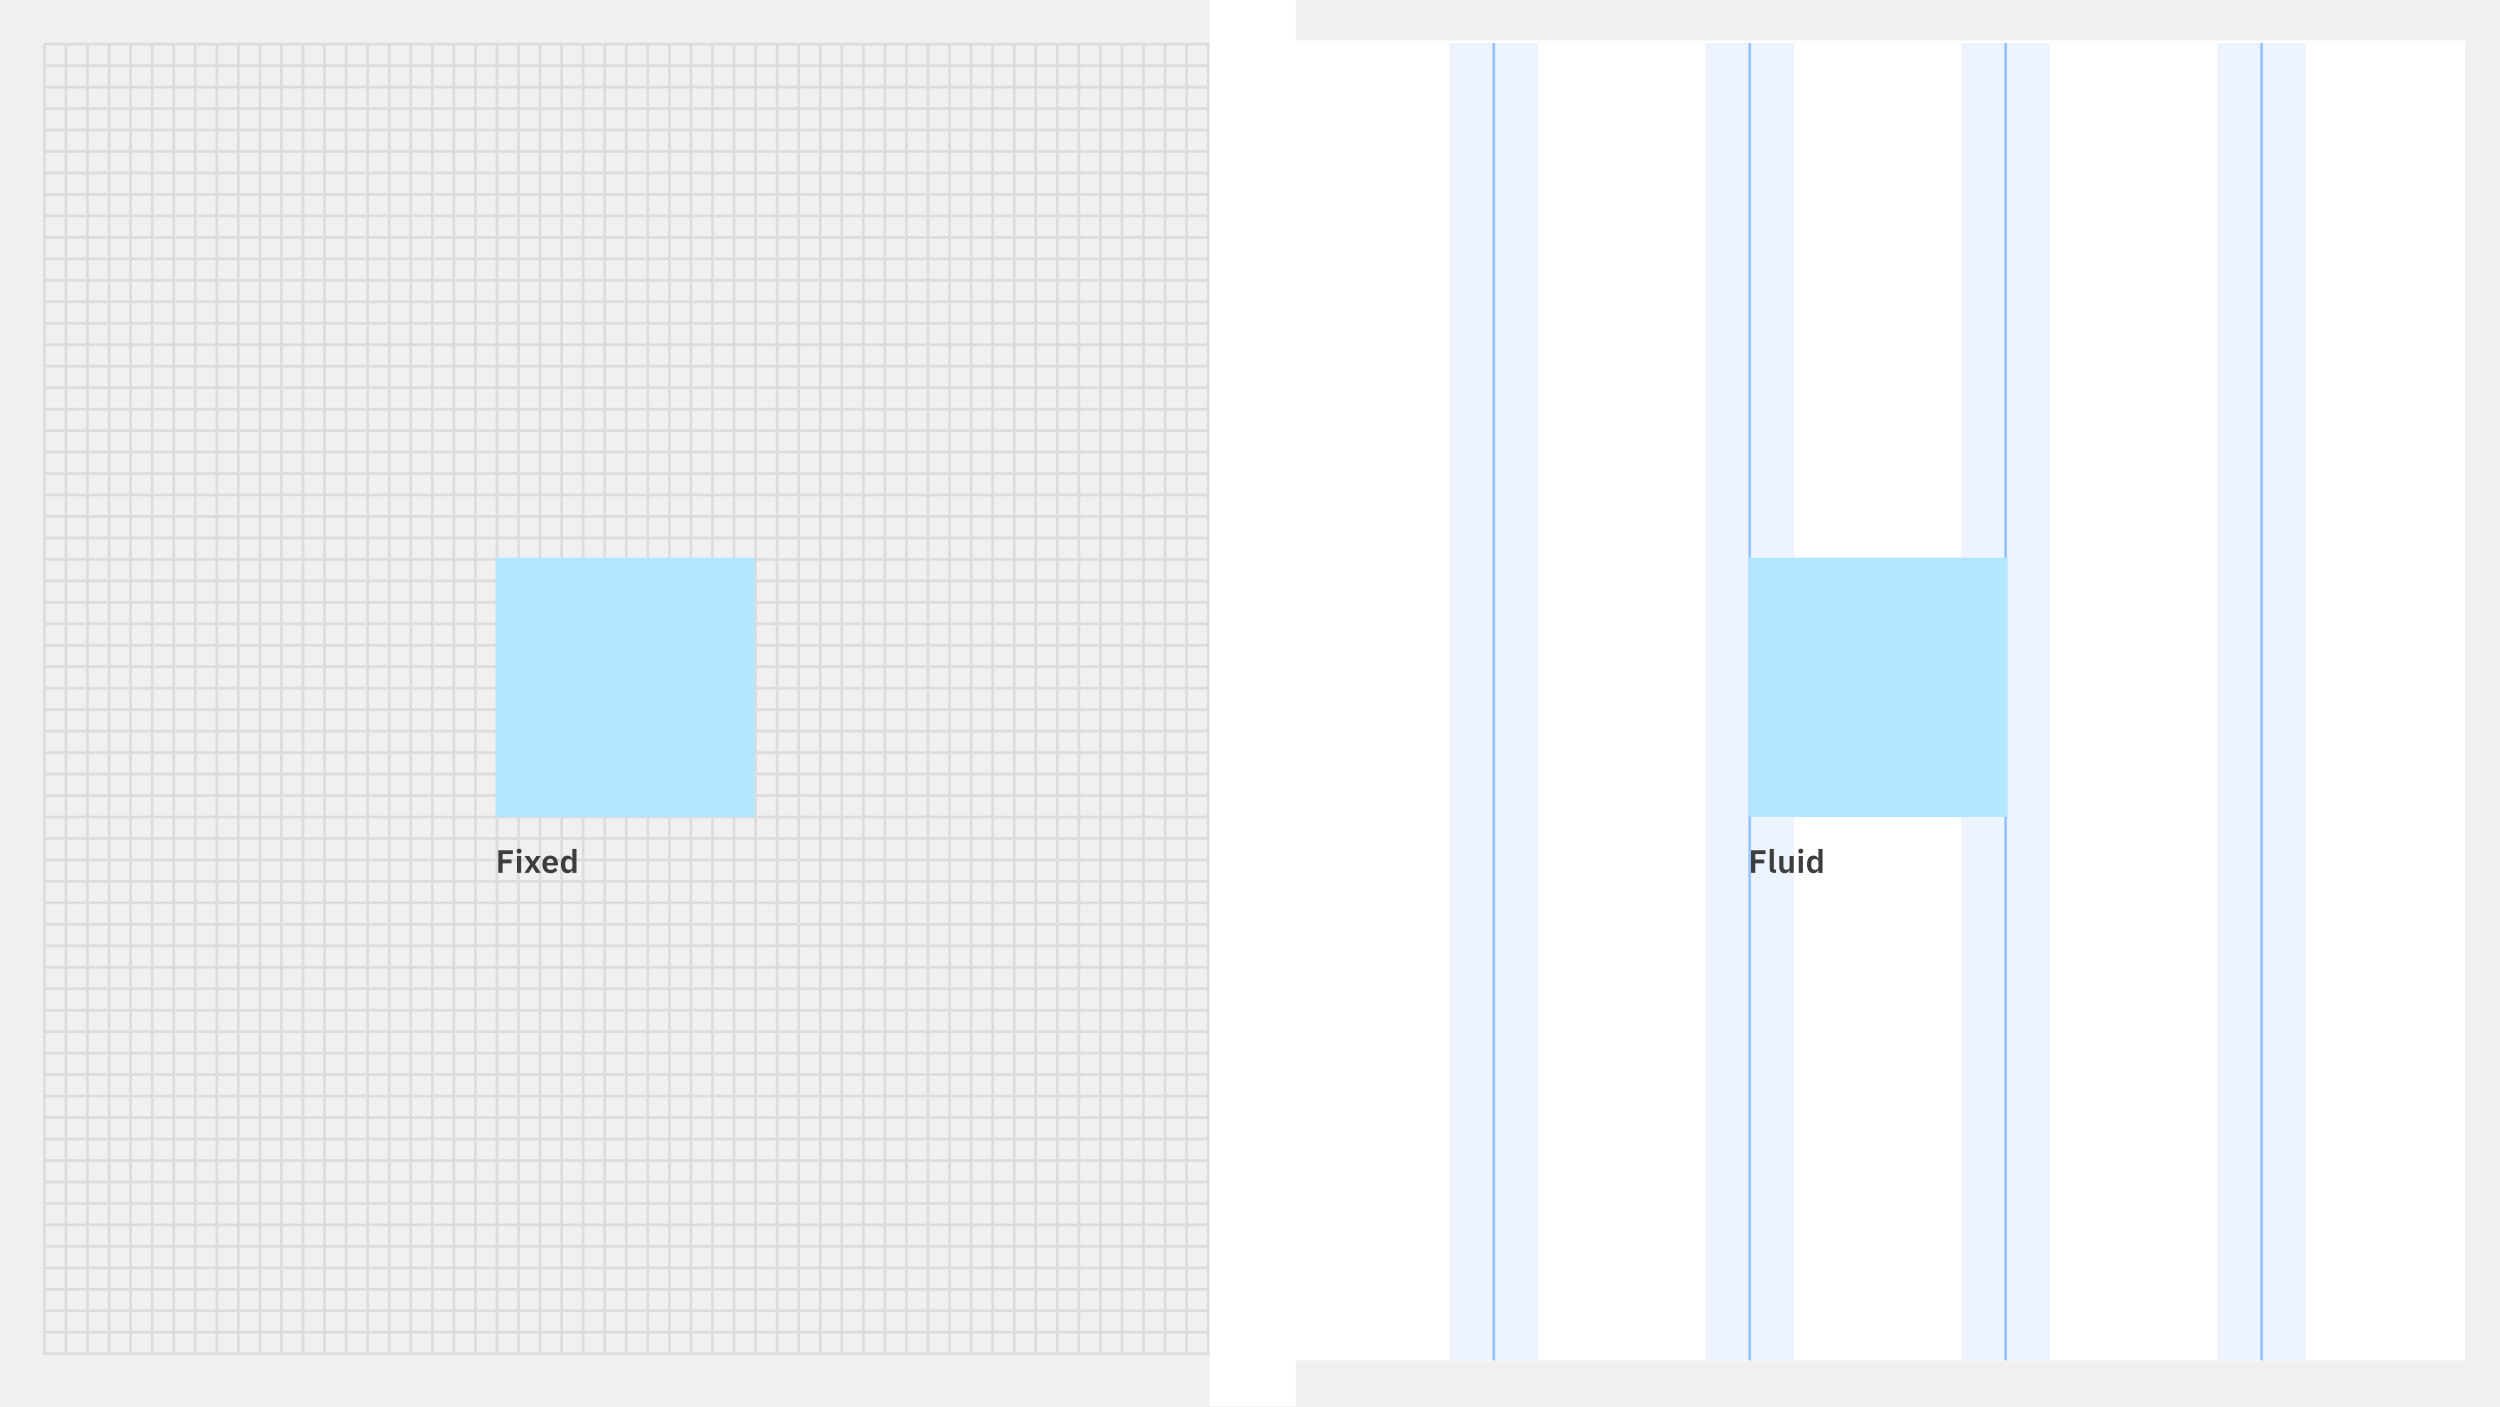
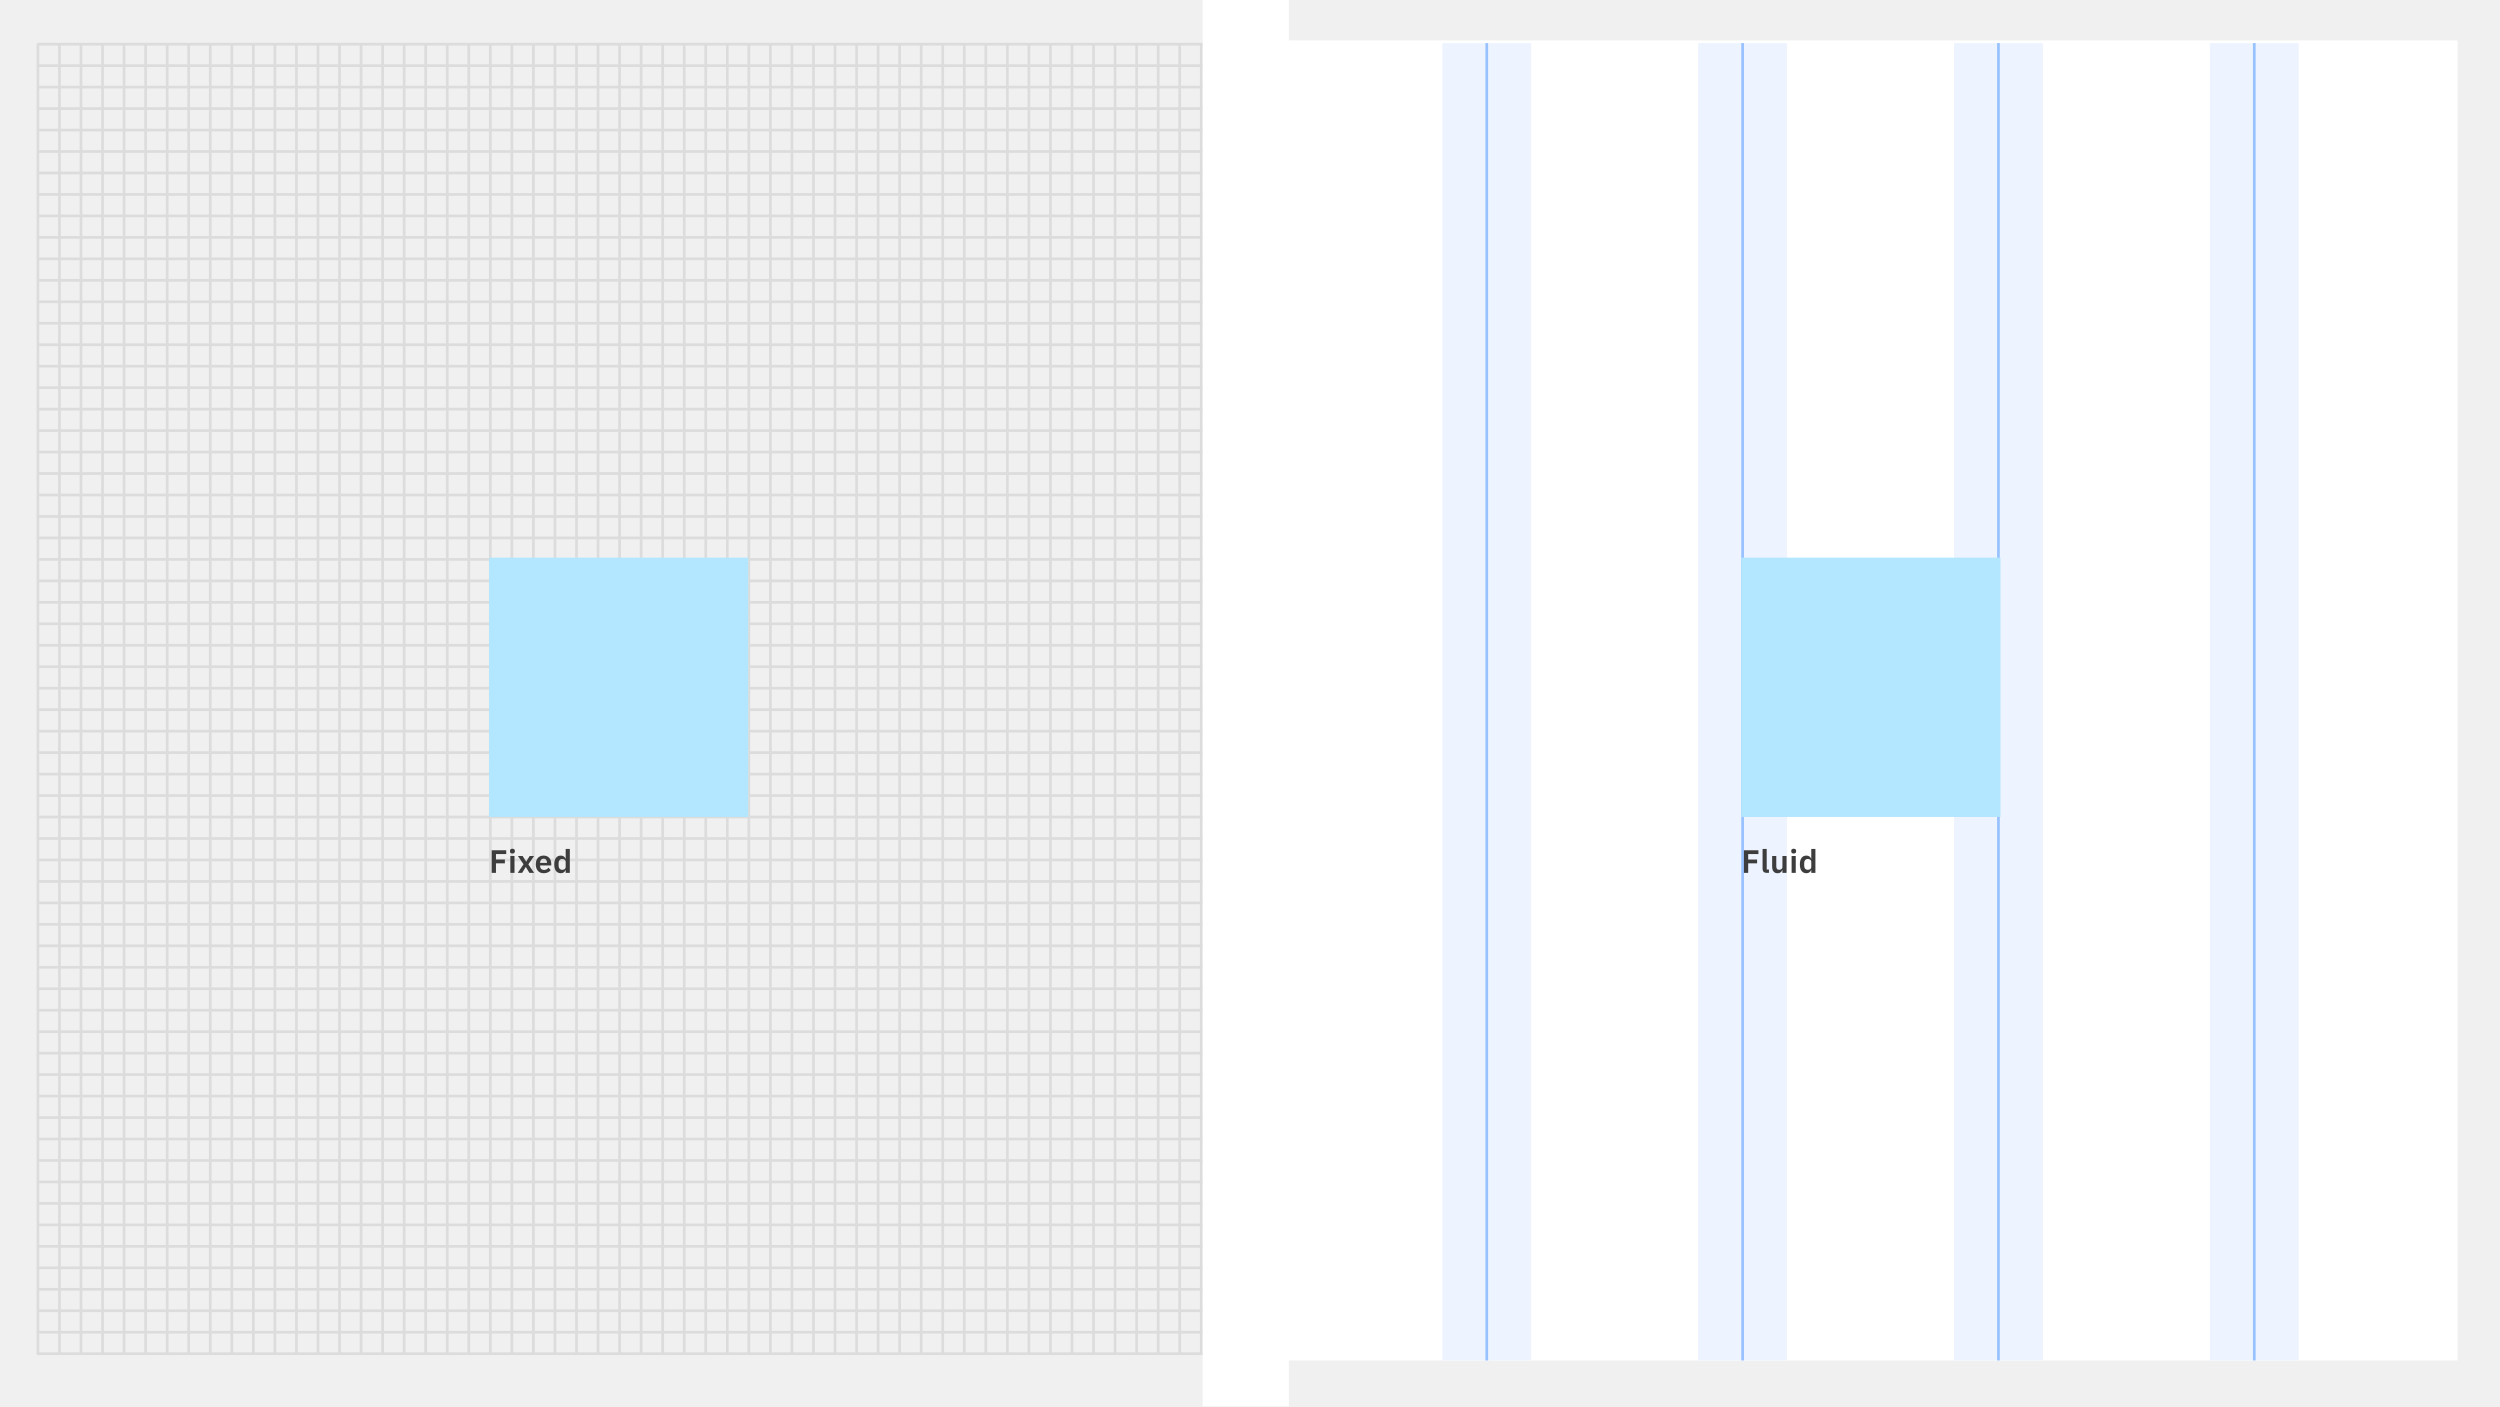
- <svg xmlns="http://www.w3.org/2000/svg" width="928px" height="522px" viewBox="0 0 928 522" version="1.1">
+ <svg xmlns="http://www.w3.org/2000/svg" width="1120px" height="630px" viewBox="0 0 1120 630" version="1.1">
  <g id="Fluid-base-unit" stroke="none" stroke-width="1" fill="none" fill-rule="evenodd">
-     <g id="Group-3" transform="translate(14, 15)" stroke="#DCDCDC" stroke-linecap="square">
-       <g id="Group-6">
-         <g id="Group-16" transform="translate(0, 1)">
-           <path d="M58.475,0.621 L58.475,486.404" id="Line-7" />
-           <path d="M50.475,0.621 L50.475,486.404" id="Line-7" />
-           <path d="M42.475,0.621 L42.475,486.404" id="Line-7" />
-           <path d="M570.475,0.621 L570.475,486.404" id="Line-7" />
-           <path d="M562.475,0.621 L562.475,486.404" id="Line-7" />
-           <path d="M554.475,0.621 L554.475,486.404" id="Line-7" />
-           <path d="M546.475,0.621 L546.475,486.404" id="Line-7" />
-           <path d="M538.475,0.621 L538.475,486.404" id="Line-7" />
-           <path d="M530.475,0.621 L530.475,486.404" id="Line-7" />
-           <path d="M634.475,0.621 L634.475,486.404" id="Line-7" />
-           <path d="M626.475,0.621 L626.475,486.404" id="Line-7" />
-           <path d="M618.475,0.621 L618.475,486.404" id="Line-7" />
-           <path d="M610.475,0.621 L610.475,486.404" id="Line-7" />
-           <path d="M602.475,0.621 L602.475,486.404" id="Line-7" />
-           <path d="M594.475,0.621 L594.475,486.404" id="Line-7" />
-           <path d="M586.475,0.621 L586.475,486.404" id="Line-7" />
-           <path d="M578.475,0.621 L578.475,486.404" id="Line-7" />
-           <path d="M698.475,0.621 L698.475,486.404" id="Line-7" />
-           <path d="M690.475,0.621 L690.475,486.404" id="Line-7" />
-           <path d="M682.475,0.621 L682.475,486.404" id="Line-7" />
-           <path d="M674.475,0.621 L674.475,486.404" id="Line-7" />
-           <path d="M666.475,0.621 L666.475,486.404" id="Line-7" />
-           <path d="M658.475,0.621 L658.475,486.404" id="Line-7" />
-           <path d="M762.475,0.621 L762.475,486.404" id="Line-7" />
-           <path d="M754.475,0.621 L754.475,486.404" id="Line-7" />
-           <path d="M746.475,0.621 L746.475,486.404" id="Line-7" />
-           <path d="M738.475,0.621 L738.475,486.404" id="Line-7" />
-           <path d="M730.475,0.621 L730.475,486.404" id="Line-7" />
-           <path d="M722.475,0.621 L722.475,486.404" id="Line-7" />
-           <path d="M714.475,0.621 L714.475,486.404" id="Line-7" />
-           <path d="M706.475,0.621 L706.475,486.404" id="Line-7" />
-           <path d="M650.475,0.621 L650.475,486.404" id="Line-7" />
-           <path d="M642.475,0.621 L642.475,486.404" id="Line-7" />
-           <path d="M826.475,0.621 L826.475,486.404" id="Line-7" />
-           <path d="M818.475,0.621 L818.475,486.404" id="Line-7" />
-           <path d="M810.475,0.621 L810.475,486.404" id="Line-7" />
-           <path d="M802.475,0.621 L802.475,486.404" id="Line-7" />
-           <path d="M794.475,0.621 L794.475,486.404" id="Line-7" />
-           <path d="M786.475,0.621 L786.475,486.404" id="Line-7" />
-           <path d="M890.475,0.621 L890.475,486.404" id="Line-7" />
-           <path d="M882.475,0.621 L882.475,486.404" id="Line-7" />
-           <path d="M874.475,0.621 L874.475,486.404" id="Line-7" />
-           <path d="M866.475,0.621 L866.475,486.404" id="Line-7" />
-           <path d="M858.475,0.621 L858.475,486.404" id="Line-7" />
-           <path d="M850.475,0.621 L850.475,486.404" id="Line-7" />
-           <path d="M842.475,0.621 L842.475,486.404" id="Line-7" />
-           <path d="M834.475,0.621 L834.475,486.404" id="Line-7" />
-           <path d="M898.475,0.621 L898.475,486.404" id="Line-7" />
-           <path d="M778.475,0.621 L778.475,486.404" id="Line-7" />
-           <path d="M770.475,0.621 L770.475,486.404" id="Line-7" />
-           <path d="M522.475,0.621 L522.475,486.404" id="Line-7" />
-           <path d="M514.475,0.621 L514.475,486.404" id="Line-7" />
-           <path d="M34.475,0.621 L34.475,486.404" id="Line-7" />
-           <path d="M26.475,0.621 L26.475,486.404" id="Line-7" />
-           <path d="M18.475,0.621 L18.475,486.404" id="Line-7" />
-           <path d="M122.475,0.621 L122.475,486.404" id="Line-7" />
-           <path d="M114.475,0.621 L114.475,486.404" id="Line-7" />
-           <path d="M106.475,0.621 L106.475,486.404" id="Line-7" />
-           <path d="M98.475,0.621 L98.475,486.404" id="Line-7" />
-           <path d="M90.475,0.621 L90.475,486.404" id="Line-7" />
-           <path d="M82.475,0.621 L82.475,486.404" id="Line-7" />
-           <path d="M74.475,0.621 L74.475,486.404" id="Line-7" />
-           <path d="M66.475,0.621 L66.475,486.404" id="Line-7" />
-           <path d="M186.475,0.621 L186.475,486.404" id="Line-7" />
-           <path d="M178.475,0.621 L178.475,486.404" id="Line-7" />
-           <path d="M170.475,0.621 L170.475,486.404" id="Line-7" />
-           <path d="M162.475,0.621 L162.475,486.404" id="Line-7" />
-           <path d="M154.475,0.621 L154.475,486.404" id="Line-7" />
-           <path d="M146.475,0.621 L146.475,486.404" id="Line-7" />
-           <path d="M250.475,0.621 L250.475,486.404" id="Line-7" />
-           <path d="M242.475,0.621 L242.475,486.404" id="Line-7" />
-           <path d="M234.475,0.621 L234.475,486.404" id="Line-7" />
-           <path d="M226.475,0.621 L226.475,486.404" id="Line-7" />
-           <path d="M218.475,0.621 L218.475,486.404" id="Line-7" />
-           <path d="M210.475,0.621 L210.475,486.404" id="Line-7" />
-           <path d="M202.475,0.621 L202.475,486.404" id="Line-7" />
-           <path d="M194.475,0.621 L194.475,486.404" id="Line-7" />
-           <path d="M138.475,0.621 L138.475,486.404" id="Line-7" />
-           <path d="M130.475,0.621 L130.475,486.404" id="Line-7" />
-           <path d="M314.475,0.621 L314.475,486.404" id="Line-7" />
-           <path d="M306.475,0.621 L306.475,486.404" id="Line-7" />
-           <path d="M298.475,0.621 L298.475,486.404" id="Line-7" />
-           <path d="M290.475,0.621 L290.475,486.404" id="Line-7" />
-           <path d="M282.475,0.621 L282.475,486.404" id="Line-7" />
-           <path d="M274.475,0.621 L274.475,486.404" id="Line-7" />
-           <path d="M378.475,0.621 L378.475,486.404" id="Line-7" />
-           <path d="M370.475,0.621 L370.475,486.404" id="Line-7" />
-           <path d="M362.475,0.621 L362.475,486.404" id="Line-7" />
-           <path d="M354.475,0.621 L354.475,486.404" id="Line-7" />
-           <path d="M346.475,0.621 L346.475,486.404" id="Line-7" />
-           <path d="M338.475,0.621 L338.475,486.404" id="Line-7" />
-           <path d="M330.475,0.621 L330.475,486.404" id="Line-7" />
-           <path d="M322.475,0.621 L322.475,486.404" id="Line-7" />
-           <path d="M442.475,0.621 L442.475,486.404" id="Line-7" />
-           <path d="M434.475,0.621 L434.475,486.404" id="Line-7" />
-           <path d="M426.475,0.621 L426.475,486.404" id="Line-7" />
-           <path d="M418.475,0.621 L418.475,486.404" id="Line-7" />
-           <path d="M410.475,0.621 L410.475,486.404" id="Line-7" />
-           <path d="M402.475,0.621 L402.475,486.404" id="Line-7" />
-           <path d="M506.475,0.621 L506.475,486.404" id="Line-7" />
-           <path d="M498.475,0.621 L498.475,486.404" id="Line-7" />
-           <path d="M490.475,0.621 L490.475,486.404" id="Line-7" />
-           <path d="M482.475,0.621 L482.475,486.404" id="Line-7" />
-           <path d="M474.475,0.621 L474.475,486.404" id="Line-7" />
-           <path d="M466.475,0.621 L466.475,486.404" id="Line-7" />
-           <path d="M458.475,0.621 L458.475,486.404" id="Line-7" />
-           <path d="M450.475,0.621 L450.475,486.404" id="Line-7" />
-           <path d="M394.475,0.621 L394.475,486.404" id="Line-7" />
-           <path d="M386.475,0.621 L386.475,486.404" id="Line-7" />
-           <path d="M266.475,0.621 L266.475,486.404" id="Line-7" />
-           <path d="M258.475,0.621 L258.475,486.404" id="Line-7" />
-           <path d="M10.475,0.621 L10.475,486.404" id="Line-7" />
-           <path d="M2.475,0.621 L2.475,486.404" id="Line-7" />
-         </g>
-         <g id="Group-17" transform="translate(2, 0)">
-           <path d="M0.908,120.931 L895.911,120.931" id="Line-8" />
-           <path d="M0.908,128.9 L895.911,128.9" id="Line-8-Copy" />
-           <path d="M0.908,136.869 L895.911,136.869" id="Line-8-Copy-2" />
-           <path d="M0.908,144.838 L895.911,144.838" id="Line-8-Copy-3" />
-           <path d="M0.908,152.806 L895.911,152.806" id="Line-8-Copy-4" />
-           <path d="M0.908,160.775 L895.911,160.775" id="Line-8-Copy-5" />
-           <path d="M0.908,168.744 L895.911,168.744" id="Line-8-Copy-6" />
-           <path d="M0.908,176.712 L895.911,176.712" id="Line-8-Copy-7" />
-           <path d="M0.908,184.681 L895.911,184.681" id="Line-8-Copy-8" />
-           <path d="M0.908,192.65 L895.911,192.65" id="Line-8-Copy-9" />
-           <path d="M0.908,200.619 L895.911,200.619" id="Line-8-Copy-10" />
-           <path d="M0.908,208.587 L895.911,208.587" id="Line-8-Copy-11" />
-           <path d="M0.908,216.556 L895.911,216.556" id="Line-8-Copy-12" />
-           <path d="M0.908,224.525 L895.911,224.525" id="Line-8-Copy-13" />
-           <path d="M0.908,232.493 L895.911,232.493" id="Line-8-Copy-14" />
-           <path d="M0.908,240.462 L895.911,240.462" id="Line-8-Copy-15" />
-           <path d="M0.908,248.431 L895.911,248.431" id="Line-8-Copy-16" />
-           <path d="M0.908,256.4 L895.911,256.4" id="Line-8-Copy-17" />
-           <path d="M0.908,264.368 L895.911,264.368" id="Line-8-Copy-18" />
-           <path d="M0.908,272.337 L895.911,272.337" id="Line-8-Copy-19" />
-           <path d="M0.908,280.306 L895.911,280.306" id="Line-8-Copy-20" />
-           <path d="M0.908,288.274 L895.911,288.274" id="Line-8-Copy-21" />
-           <path d="M0.908,296.243 L895.911,296.243" id="Line-8-Copy-22" />
-           <path d="M0.908,1.401 L895.911,1.401" id="Line-8-Copy-7" />
-           <path d="M0.908,9.369 L895.911,9.369" id="Line-8-Copy-8" />
-           <path d="M0.908,17.338 L895.911,17.338" id="Line-8-Copy-9" />
-           <path d="M0.908,25.307 L895.911,25.307" id="Line-8-Copy-10" />
-           <path d="M0.908,33.276 L895.911,33.276" id="Line-8-Copy-11" />
-           <path d="M0.908,41.244 L895.911,41.244" id="Line-8-Copy-12" />
-           <path d="M0.908,49.213 L895.911,49.213" id="Line-8-Copy-13" />
-           <path d="M0.908,57.182 L895.911,57.182" id="Line-8-Copy-14" />
-           <path d="M0.908,65.15 L895.911,65.15" id="Line-8-Copy-15" />
-           <path d="M0.908,73.119 L895.911,73.119" id="Line-8-Copy-16" />
-           <path d="M0.908,81.088 L895.911,81.088" id="Line-8-Copy-17" />
-           <path d="M0.908,89.057 L895.911,89.057" id="Line-8-Copy-18" />
-           <path d="M0.908,97.025 L895.911,97.025" id="Line-8-Copy-19" />
-           <path d="M0.908,104.994 L895.911,104.994" id="Line-8-Copy-20" />
-           <path d="M0.908,112.963 L895.911,112.963" id="Line-8-Copy-21" />
-           <path d="M0.908,304.212 L895.911,304.212" id="Line-8-Copy-23" />
-           <path d="M0.908,312.181 L895.911,312.181" id="Line-8-Copy-24" />
-           <path d="M0.908,320.149 L895.911,320.149" id="Line-8-Copy-25" />
-           <path d="M0.908,328.118 L895.911,328.118" id="Line-8-Copy-26" />
-           <path d="M0.908,336.087 L895.911,336.087" id="Line-8-Copy-27" />
-           <path d="M0.908,344.055 L895.911,344.055" id="Line-8-Copy-28" />
-           <path d="M0.908,352.024 L895.911,352.024" id="Line-8-Copy-29" />
-           <path d="M0.908,359.993 L895.911,359.993" id="Line-8-Copy-30" />
-           <path d="M0.908,367.962 L895.911,367.962" id="Line-8-Copy-31" />
-           <path d="M0.908,375.93 L895.911,375.93" id="Line-8-Copy-32" />
-           <path d="M0.908,383.899 L895.911,383.899" id="Line-8-Copy-33" />
-           <path d="M0.908,391.868 L895.911,391.868" id="Line-8-Copy-34" />
-           <path d="M0.908,399.836 L895.911,399.836" id="Line-8-Copy-35" />
-           <path d="M0.908,407.805 L895.911,407.805" id="Line-8-Copy-36" />
-           <path d="M0.908,415.774 L895.911,415.774" id="Line-8-Copy-37" />
-           <path d="M0.908,423.743 L895.911,423.743" id="Line-8-Copy-38" />
-           <path d="M0.908,431.711 L895.911,431.711" id="Line-8-Copy-39" />
-           <path d="M0.908,439.68 L895.911,439.68" id="Line-8-Copy-40" />
-           <path d="M0.908,447.649 L895.911,447.649" id="Line-8-Copy-41" />
-           <path d="M0.908,455.617 L895.911,455.617" id="Line-8-Copy-42" />
-           <path d="M0.908,463.586 L895.911,463.586" id="Line-8-Copy-43" />
-           <path d="M0.908,471.555 L895.911,471.555" id="Line-8-Copy-44" />
-           <path d="M0.908,479.524 L895.911,479.524" id="Line-8-Copy-45" />
-           <path d="M0.908,487.492 L895.911,487.492" id="Line-8-Copy-46" />
+     <g id="Group" transform="translate(14, 0)">
+       <g id="Group-3" transform="translate(0, 18.10345)" stroke="#DCDCDC" stroke-linecap="square" stroke-width="1.207">
+         <g id="Group-6">
+           <g id="Group-16" transform="translate(0, 1.206897)">
+             <path d="M70.546,0.75 L70.546,587.04" id="Line-7" />
+             <path d="M60.895,0.75 L60.895,587.04" id="Line-7" />
+             <path d="M51.243,0.75 L51.243,587.04" id="Line-7" />
+             <path d="M688.242,0.75 L688.242,587.04" id="Line-7" />
+             <path d="M678.591,0.75 L678.591,587.04" id="Line-7" />
+             <path d="M668.939,0.75 L668.939,587.04" id="Line-7" />
+             <path d="M659.288,0.75 L659.288,587.04" id="Line-7" />
+             <path d="M649.636,0.75 L649.636,587.04" id="Line-7" />
+             <path d="M639.985,0.75 L639.985,587.04" id="Line-7" />
+             <path d="M765.454,0.75 L765.454,587.04" id="Line-7" />
+             <path d="M755.803,0.75 L755.803,587.04" id="Line-7" />
+             <path d="M746.151,0.75 L746.151,587.04" id="Line-7" />
+             <path d="M736.5,0.75 L736.5,587.04" id="Line-7" />
+             <path d="M726.848,0.75 L726.848,587.04" id="Line-7" />
+             <path d="M717.197,0.75 L717.197,587.04" id="Line-7" />
+             <path d="M707.545,0.75 L707.545,587.04" id="Line-7" />
+             <path d="M697.894,0.75 L697.894,587.04" id="Line-7" />
+             <path d="M842.666,0.75 L842.666,587.04" id="Line-7" />
+             <path d="M833.015,0.75 L833.015,587.04" id="Line-7" />
+             <path d="M823.363,0.75 L823.363,587.04" id="Line-7" />
+             <path d="M813.712,0.75 L813.712,587.04" id="Line-7" />
+             <path d="M804.06,0.75 L804.06,587.04" id="Line-7" />
+             <path d="M794.409,0.75 L794.409,587.04" id="Line-7" />
+             <path d="M919.878,0.75 L919.878,587.04" id="Line-7" />
+             <path d="M910.227,0.75 L910.227,587.04" id="Line-7" />
+             <path d="M900.575,0.75 L900.575,587.04" id="Line-7" />
+             <path d="M890.924,0.75 L890.924,587.04" id="Line-7" />
+             <path d="M881.272,0.75 L881.272,587.04" id="Line-7" />
+             <path d="M871.621,0.75 L871.621,587.04" id="Line-7" />
+             <path d="M861.969,0.75 L861.969,587.04" id="Line-7" />
+             <path d="M852.318,0.75 L852.318,587.04" id="Line-7" />
+             <path d="M784.757,0.75 L784.757,587.04" id="Line-7" />
+             <path d="M775.106,0.75 L775.106,587.04" id="Line-7" />
+             <path d="M997.09,0.75 L997.09,587.04" id="Line-7" />
+             <path d="M987.439,0.75 L987.439,587.04" id="Line-7" />
+             <path d="M977.787,0.75 L977.787,587.04" id="Line-7" />
+             <path d="M968.136,0.75 L968.136,587.04" id="Line-7" />
+             <path d="M958.484,0.75 L958.484,587.04" id="Line-7" />
+             <path d="M948.833,0.75 L948.833,587.04" id="Line-7" />
+             <path d="M1074.302,0.75 L1074.302,587.04" id="Line-7" />
+             <path d="M1064.651,0.75 L1064.651,587.04" id="Line-7" />
+             <path d="M1054.999,0.75 L1054.999,587.04" id="Line-7" />
+             <path d="M1045.348,0.75 L1045.348,587.04" id="Line-7" />
+             <path d="M1035.696,0.75 L1035.696,587.04" id="Line-7" />
+             <path d="M1026.045,0.75 L1026.045,587.04" id="Line-7" />
+             <path d="M1016.393,0.75 L1016.393,587.04" id="Line-7" />
+             <path d="M1006.742,0.75 L1006.742,587.04" id="Line-7" />
+             <path d="M1083.954,0.75 L1083.954,587.04" id="Line-7" />
+             <path d="M939.181,0.75 L939.181,587.04" id="Line-7" />
+             <path d="M929.53,0.75 L929.53,587.04" id="Line-7" />
+             <path d="M630.333,0.75 L630.333,587.04" id="Line-7" />
+             <path d="M620.682,0.75 L620.682,587.04" id="Line-7" />
+             <path d="M41.592,0.75 L41.592,587.04" id="Line-7" />
+             <path d="M31.94,0.75 L31.94,587.04" id="Line-7" />
+             <path d="M22.289,0.75 L22.289,587.04" id="Line-7" />
+             <path d="M147.758,0.75 L147.758,587.04" id="Line-7" />
+             <path d="M138.107,0.75 L138.107,587.04" id="Line-7" />
+             <path d="M128.455,0.75 L128.455,587.04" id="Line-7" />
+             <path d="M118.804,0.75 L118.804,587.04" id="Line-7" />
+             <path d="M109.152,0.75 L109.152,587.04" id="Line-7" />
+             <path d="M99.501,0.75 L99.501,587.04" id="Line-7" />
+             <path d="M89.849,0.75 L89.849,587.04" id="Line-7" />
+             <path d="M80.198,0.75 L80.198,587.04" id="Line-7" />
+             <path d="M224.97,0.75 L224.97,587.04" id="Line-7" />
+             <path d="M215.319,0.75 L215.319,587.04" id="Line-7" />
+             <path d="M205.667,0.75 L205.667,587.04" id="Line-7" />
+             <path d="M196.016,0.75 L196.016,587.04" id="Line-7" />
+             <path d="M186.364,0.75 L186.364,587.04" id="Line-7" />
+             <path d="M176.713,0.75 L176.713,587.04" id="Line-7" />
+             <path d="M302.182,0.75 L302.182,587.04" id="Line-7" />
+             <path d="M292.531,0.75 L292.531,587.04" id="Line-7" />
+             <path d="M282.879,0.75 L282.879,587.04" id="Line-7" />
+             <path d="M273.228,0.75 L273.228,587.04" id="Line-7" />
+             <path d="M263.576,0.75 L263.576,587.04" id="Line-7" />
+             <path d="M253.925,0.75 L253.925,587.04" id="Line-7" />
+             <path d="M244.273,0.75 L244.273,587.04" id="Line-7" />
+             <path d="M234.622,0.75 L234.622,587.04" id="Line-7" />
+             <path d="M167.061,0.75 L167.061,587.04" id="Line-7" />
+             <path d="M157.41,0.75 L157.41,587.04" id="Line-7" />
+             <path d="M379.394,0.75 L379.394,587.04" id="Line-7" />
+             <path d="M369.743,0.75 L369.743,587.04" id="Line-7" />
+             <path d="M360.091,0.75 L360.091,587.04" id="Line-7" />
+             <path d="M350.44,0.75 L350.44,587.04" id="Line-7" />
+             <path d="M340.788,0.75 L340.788,587.04" id="Line-7" />
+             <path d="M331.137,0.75 L331.137,587.04" id="Line-7" />
+             <path d="M456.606,0.75 L456.606,587.04" id="Line-7" />
+             <path d="M446.955,0.75 L446.955,587.04" id="Line-7" />
+             <path d="M437.303,0.75 L437.303,587.04" id="Line-7" />
+             <path d="M427.652,0.75 L427.652,587.04" id="Line-7" />
+             <path d="M418,0.75 L418,587.04" id="Line-7" />
+             <path d="M408.349,0.75 L408.349,587.04" id="Line-7" />
+             <path d="M398.697,0.75 L398.697,587.04" id="Line-7" />
+             <path d="M389.046,0.75 L389.046,587.04" id="Line-7" />
+             <path d="M533.818,0.75 L533.818,587.04" id="Line-7" />
+             <path d="M524.167,0.75 L524.167,587.04" id="Line-7" />
+             <path d="M514.515,0.75 L514.515,587.04" id="Line-7" />
+             <path d="M504.864,0.75 L504.864,587.04" id="Line-7" />
+             <path d="M495.212,0.75 L495.212,587.04" id="Line-7" />
+             <path d="M485.561,0.75 L485.561,587.04" id="Line-7" />
+             <path d="M611.03,0.75 L611.03,587.04" id="Line-7" />
+             <path d="M601.379,0.75 L601.379,587.04" id="Line-7" />
+             <path d="M591.727,0.75 L591.727,587.04" id="Line-7" />
+             <path d="M582.076,0.75 L582.076,587.04" id="Line-7" />
+             <path d="M572.424,0.75 L572.424,587.04" id="Line-7" />
+             <path d="M562.773,0.75 L562.773,587.04" id="Line-7" />
+             <path d="M553.121,0.75 L553.121,587.04" id="Line-7" />
+             <path d="M543.47,0.75 L543.47,587.04" id="Line-7" />
+             <path d="M475.909,0.75 L475.909,587.04" id="Line-7" />
+             <path d="M466.258,0.75 L466.258,587.04" id="Line-7" />
+             <path d="M321.485,0.75 L321.485,587.04" id="Line-7" />
+             <path d="M311.834,0.75 L311.834,587.04" id="Line-7" />
+             <path d="M12.637,0.75 L12.637,587.04" id="Line-7" />
+             <path d="M2.986,0.75 L2.986,587.04" id="Line-7" />
+           </g>
+           <g id="Group-17" transform="translate(2.412875, 0)">
+             <path d="M1.095,145.952 L1080.861,145.952" id="Line-8" />
+             <path d="M1.095,155.569 L1080.861,155.569" id="Line-8-Copy" />
+             <path d="M1.095,165.187 L1080.861,165.187" id="Line-8-Copy-2" />
+             <path d="M1.095,174.804 L1080.861,174.804" id="Line-8-Copy-3" />
+             <path d="M1.095,184.421 L1080.861,184.421" id="Line-8-Copy-4" />
+             <path d="M1.095,194.039 L1080.861,194.039" id="Line-8-Copy-5" />
+             <path d="M1.095,203.656 L1080.861,203.656" id="Line-8-Copy-6" />
+             <path d="M1.095,213.274 L1080.861,213.274" id="Line-8-Copy-7" />
+             <path d="M1.095,222.891 L1080.861,222.891" id="Line-8-Copy-8" />
+             <path d="M1.095,232.508 L1080.861,232.508" id="Line-8-Copy-9" />
+             <path d="M1.095,242.126 L1080.861,242.126" id="Line-8-Copy-10" />
+             <path d="M1.095,251.743 L1080.861,251.743" id="Line-8-Copy-11" />
+             <path d="M1.095,261.361 L1080.861,261.361" id="Line-8-Copy-12" />
+             <path d="M1.095,270.978 L1080.861,270.978" id="Line-8-Copy-13" />
+             <path d="M1.095,280.596 L1080.861,280.596" id="Line-8-Copy-14" />
+             <path d="M1.095,290.213 L1080.861,290.213" id="Line-8-Copy-15" />
+             <path d="M1.095,299.83 L1080.861,299.83" id="Line-8-Copy-16" />
+             <path d="M1.095,309.448 L1080.861,309.448" id="Line-8-Copy-17" />
+             <path d="M1.095,319.065 L1080.861,319.065" id="Line-8-Copy-18" />
+             <path d="M1.095,328.683 L1080.861,328.683" id="Line-8-Copy-19" />
+             <path d="M1.095,338.3 L1080.861,338.3" id="Line-8-Copy-20" />
+             <path d="M1.095,347.917 L1080.861,347.917" id="Line-8-Copy-21" />
+             <path d="M1.095,357.535 L1080.861,357.535" id="Line-8-Copy-22" />
+             <path d="M1.095,1.691 L1080.861,1.691" id="Line-8-Copy-7" />
+             <path d="M1.095,11.308 L1080.861,11.308" id="Line-8-Copy-8" />
+             <path d="M1.095,20.925 L1080.861,20.925" id="Line-8-Copy-9" />
+             <path d="M1.095,30.543 L1080.861,30.543" id="Line-8-Copy-10" />
+             <path d="M1.095,40.16 L1080.861,40.16" id="Line-8-Copy-11" />
+             <path d="M1.095,49.778 L1080.861,49.778" id="Line-8-Copy-12" />
+             <path d="M1.095,59.395 L1080.861,59.395" id="Line-8-Copy-13" />
+             <path d="M1.095,69.012 L1080.861,69.012" id="Line-8-Copy-14" />
+             <path d="M1.095,78.63 L1080.861,78.63" id="Line-8-Copy-15" />
+             <path d="M1.095,88.247 L1080.861,88.247" id="Line-8-Copy-16" />
+             <path d="M1.095,97.865 L1080.861,97.865" id="Line-8-Copy-17" />
+             <path d="M1.095,107.482 L1080.861,107.482" id="Line-8-Copy-18" />
+             <path d="M1.095,117.099 L1080.861,117.099" id="Line-8-Copy-19" />
+             <path d="M1.095,126.717 L1080.861,126.717" id="Line-8-Copy-20" />
+             <path d="M1.095,136.334 L1080.861,136.334" id="Line-8-Copy-21" />
+             <path d="M1.095,367.152 L1080.861,367.152" id="Line-8-Copy-23" />
+             <path d="M1.095,376.77 L1080.861,376.77" id="Line-8-Copy-24" />
+             <path d="M1.095,386.387 L1080.861,386.387" id="Line-8-Copy-25" />
+             <path d="M1.095,396.004 L1080.861,396.004" id="Line-8-Copy-26" />
+             <path d="M1.095,405.622 L1080.861,405.622" id="Line-8-Copy-27" />
+             <path d="M1.095,415.239 L1080.861,415.239" id="Line-8-Copy-28" />
+             <path d="M1.095,424.857 L1080.861,424.857" id="Line-8-Copy-29" />
+             <path d="M1.095,434.474 L1080.861,434.474" id="Line-8-Copy-30" />
+             <path d="M1.095,444.092 L1080.861,444.092" id="Line-8-Copy-31" />
+             <path d="M1.095,453.709 L1080.861,453.709" id="Line-8-Copy-32" />
+             <path d="M1.095,463.326 L1080.861,463.326" id="Line-8-Copy-33" />
+             <path d="M1.095,472.944 L1080.861,472.944" id="Line-8-Copy-34" />
+             <path d="M1.095,482.561 L1080.861,482.561" id="Line-8-Copy-35" />
+             <path d="M1.095,492.179 L1080.861,492.179" id="Line-8-Copy-36" />
+             <path d="M1.095,501.796 L1080.861,501.796" id="Line-8-Copy-37" />
+             <path d="M1.095,511.413 L1080.861,511.413" id="Line-8-Copy-38" />
+             <path d="M1.095,521.031 L1080.861,521.031" id="Line-8-Copy-39" />
+             <path d="M1.095,530.648 L1080.861,530.648" id="Line-8-Copy-40" />
+             <path d="M1.095,540.266 L1080.861,540.266" id="Line-8-Copy-41" />
+             <path d="M1.095,549.883 L1080.861,549.883" id="Line-8-Copy-42" />
+             <path d="M1.095,559.5 L1080.861,559.5" id="Line-8-Copy-43" />
+             <path d="M1.095,569.118 L1080.861,569.118" id="Line-8-Copy-44" />
+             <path d="M1.095,578.735 L1080.861,578.735" id="Line-8-Copy-45" />
+             <path d="M1.095,588.353 L1080.861,588.353" id="Line-8-Copy-46" />
+           </g>
        </g>
      </g>
-     </g>
-     <polygon id="Rectangle-15-Copy-12" fill="#B3E6FF" points="184 207 280.25 207 280.25 303.25 184 303.25" />
-     <rect id="Rectangle-15-Copy-12" fill="#FFFFFF" x="464" y="15" width="451" height="490" />
-     <path d="M186.568,324 L184.984,324 L184.984,315.624 L190.372,315.624 L190.372,317.028 L186.568,317.028 L186.568,319.056 L189.88,319.056 L189.88,320.46 L186.568,320.46 L186.568,324 Z M192.68,316.824 C192.044,316.824 191.78,316.5 191.78,316.056 L191.78,315.816 C191.78,315.372 192.044,315.048 192.68,315.048 C193.304,315.048 193.58,315.372 193.58,315.816 L193.58,316.056 C193.58,316.5 193.304,316.824 192.68,316.824 Z M191.912,324 L191.912,317.736 L193.448,317.736 L193.448,324 L191.912,324 Z M194.664,324 L196.8,320.82 L194.712,317.736 L196.464,317.736 L197.76,319.812 L197.808,319.812 L199.092,317.736 L200.724,317.736 L198.6,320.844 L200.736,324 L198.984,324 L197.664,321.84 L197.616,321.84 L196.296,324 L194.664,324 Z M204.304,324.144 C202.456,324.144 201.352,322.86 201.352,320.856 C201.352,318.876 202.42,317.592 204.256,317.592 C206.212,317.592 207.112,319.032 207.112,320.748 L207.112,321.252 L202.948,321.252 L202.948,321.408 C202.948,322.308 203.464,322.92 204.472,322.92 C205.228,322.92 205.684,322.56 206.068,322.068 L206.896,322.992 C206.38,323.7 205.468,324.144 204.304,324.144 Z M204.28,318.744 C203.476,318.744 202.948,319.344 202.948,320.208 L202.948,320.304 L205.516,320.304 L205.516,320.196 C205.516,319.332 205.072,318.744 204.28,318.744 Z M212.456,324 L212.456,322.956 L212.396,322.956 C212.168,323.664 211.496,324.144 210.668,324.144 C209.096,324.144 208.22,322.956 208.22,320.856 C208.22,318.768 209.096,317.592 210.668,317.592 C211.496,317.592 212.18,318.048 212.396,318.768 L212.456,318.768 L212.456,315.12 L213.992,315.12 L213.992,324 L212.456,324 Z M211.16,322.872 C211.892,322.872 212.456,322.5 212.456,321.852 L212.456,319.86 C212.456,319.248 211.892,318.852 211.16,318.852 C210.368,318.852 209.828,319.44 209.828,320.328 L209.828,321.408 C209.828,322.296 210.368,322.872 211.16,322.872 Z" id="Fixed" fill="#3D3D3D" />
-     <rect id="Rectangle-15-Copy-13" fill="#FFFFFF" x="449" y="0" width="32" height="522" />
-     <g id="Group-23" transform="translate(538, 16)">
-       <rect id="Rectangle-12-Copy-2" fill="#EDF4FF" fill-rule="nonzero" x="0" y="0" width="33" height="489" />
-       <rect id="Rectangle-12-Copy-4" fill="#EDF4FF" fill-rule="nonzero" x="95" y="0" width="33" height="489" />
-       <rect id="Rectangle-12-Copy-2" fill="#97C1FF" fill-rule="nonzero" x="16" y="0" width="1" height="489" />
-       <rect id="Rectangle-12-Copy-5" fill="#97C1FF" fill-rule="nonzero" x="111" y="0" width="1" height="489" />
-       <rect id="Rectangle-12-Copy-7" fill="#EDF4FF" fill-rule="nonzero" x="190" y="0" width="33" height="489" />
-       <rect id="Rectangle-12-Copy-6" fill="#97C1FF" fill-rule="nonzero" x="206" y="0" width="1" height="489" />
-       <rect id="Rectangle-12-Copy-9" fill="#EDF4FF" fill-rule="nonzero" x="285" y="0" width="33" height="489" />
-       <rect id="Rectangle-12-Copy-8" fill="#97C1FF" fill-rule="nonzero" x="301" y="0" width="1" height="489" />
-       <g id="Group-26" transform="translate(111, 191)">
-         <polygon id="Rectangle-15-Copy-14" fill="#B3E6FF" points="0 0 96.25 0 96.25 96.25 0 96.25" />
-         <path d="M2.568,117 L0.984,117 L0.984,108.624 L6.372,108.624 L6.372,110.028 L2.568,110.028 L2.568,112.056 L5.88,112.056 L5.88,113.46 L2.568,113.46 L2.568,117 Z M10.276,117 L9.448,117 C8.404,117 7.912,116.448 7.912,115.488 L7.912,108.12 L9.448,108.12 L9.448,115.776 L10.276,115.776 L10.276,117 Z M15.284,117 L15.284,115.956 L15.224,115.956 C15.008,116.58 14.504,117.144 13.472,117.144 C12.188,117.144 11.468,116.256 11.468,114.696 L11.468,110.736 L13.004,110.736 L13.004,114.54 C13.004,115.404 13.328,115.872 14.06,115.872 C14.672,115.872 15.284,115.548 15.284,114.876 L15.284,110.736 L16.82,110.736 L16.82,117 L15.284,117 Z M19.464,109.824 C18.828,109.824 18.564,109.5 18.564,109.056 L18.564,108.816 C18.564,108.372 18.828,108.048 19.464,108.048 C20.088,108.048 20.364,108.372 20.364,108.816 L20.364,109.056 C20.364,109.5 20.088,109.824 19.464,109.824 Z M18.696,117 L18.696,110.736 L20.232,110.736 L20.232,117 L18.696,117 Z M25.996,117 L25.996,115.956 L25.936,115.956 C25.708,116.664 25.036,117.144 24.208,117.144 C22.636,117.144 21.76,115.956 21.76,113.856 C21.76,111.768 22.636,110.592 24.208,110.592 C25.036,110.592 25.72,111.048 25.936,111.768 L25.996,111.768 L25.996,108.12 L27.532,108.12 L27.532,117 L25.996,117 Z M24.7,115.872 C25.432,115.872 25.996,115.5 25.996,114.852 L25.996,112.86 C25.996,112.248 25.432,111.852 24.7,111.852 C23.908,111.852 23.368,112.44 23.368,113.328 L23.368,114.408 C23.368,115.296 23.908,115.872 24.7,115.872 Z" id="Fluid" fill="#3D3D3D" />
+       <polygon id="Rectangle-15-Copy-12" fill="#B3E6FF" points="205.094 249.828 321.214 249.828 321.214 365.991 205.094 365.991" />
+       <rect id="Rectangle-15-Copy-12" fill="#FFFFFF" x="542.897" y="18.103" width="544.103" height="591.379" />
+       <path d="M208.192,391.034 L206.281,391.034 L206.281,380.926 L212.782,380.926 L212.782,382.62 L208.192,382.62 L208.192,385.068 L212.188,385.068 L212.188,386.762 L208.192,386.762 L208.192,391.034 Z M215.566,382.374 C214.799,382.374 214.48,381.983 214.48,381.447 L214.48,381.157 C214.48,380.621 214.799,380.23 215.566,380.23 C216.319,380.23 216.652,380.621 216.652,381.157 L216.652,381.447 C216.652,381.983 216.319,382.374 215.566,382.374 Z M214.64,391.034 L214.64,383.474 L216.493,383.474 L216.493,391.034 L214.64,391.034 Z M217.96,391.034 L220.537,387.197 L218.018,383.474 L220.131,383.474 L221.695,385.98 L221.753,385.98 L223.302,383.474 L225.271,383.474 L222.708,387.226 L225.285,391.034 L223.172,391.034 L221.579,388.428 L221.521,388.428 L219.929,391.034 L217.96,391.034 Z M229.59,391.208 C227.36,391.208 226.028,389.659 226.028,387.24 C226.028,384.85 227.317,383.301 229.532,383.301 C231.892,383.301 232.978,385.039 232.978,387.11 L232.978,387.718 L227.954,387.718 L227.954,387.906 C227.954,388.992 228.576,389.731 229.793,389.731 C230.705,389.731 231.255,389.297 231.718,388.703 L232.717,389.818 C232.094,390.672 230.994,391.208 229.59,391.208 Z M229.561,384.691 C228.591,384.691 227.954,385.415 227.954,386.458 L227.954,386.574 L231.052,386.574 L231.052,386.443 C231.052,385.401 230.516,384.691 229.561,384.691 Z M239.425,391.034 L239.425,389.774 L239.352,389.774 C239.077,390.629 238.267,391.208 237.268,391.208 C235.371,391.208 234.314,389.774 234.314,387.24 C234.314,384.72 235.371,383.301 237.268,383.301 C238.267,383.301 239.092,383.851 239.352,384.72 L239.425,384.72 L239.425,380.317 L241.278,380.317 L241.278,391.034 L239.425,391.034 Z M237.861,389.673 C238.744,389.673 239.425,389.224 239.425,388.442 L239.425,386.038 C239.425,385.299 238.744,384.821 237.861,384.821 C236.906,384.821 236.254,385.531 236.254,386.603 L236.254,387.906 C236.254,388.978 236.906,389.673 237.861,389.673 Z" id="Fixed" fill="#3D3D3D" />
+       <rect id="Rectangle-15-Copy-13" fill="#FFFFFF" x="524.8" y="0" width="38.606" height="630" />
+       <g id="Group-23" transform="translate(632.1731, 19.31035)">
+         <rect id="Rectangle-12-Copy-2" fill="#EDF4FF" fill-rule="nonzero" x="0" y="0" width="39.812" height="590.172" />
+         <rect id="Rectangle-12-Copy-4" fill="#EDF4FF" fill-rule="nonzero" x="114.612" y="0" width="39.812" height="590.172" />
+         <rect id="Rectangle-12-Copy-2" fill="#97C1FF" fill-rule="nonzero" x="19.303" y="0" width="1.206" height="590.172" />
+         <rect id="Rectangle-12-Copy-5" fill="#97C1FF" fill-rule="nonzero" x="133.915" y="0" width="1.206" height="590.172" />
+         <rect id="Rectangle-12-Copy-7" fill="#EDF4FF" fill-rule="nonzero" x="229.223" y="0" width="39.812" height="590.172" />
+         <rect id="Rectangle-12-Copy-6" fill="#97C1FF" fill-rule="nonzero" x="248.526" y="0" width="1.206" height="590.172" />
+         <rect id="Rectangle-12-Copy-9" fill="#EDF4FF" fill-rule="nonzero" x="343.835" y="0" width="39.812" height="590.172" />
+         <rect id="Rectangle-12-Copy-8" fill="#97C1FF" fill-rule="nonzero" x="363.138" y="0" width="1.206" height="590.172" />
+         <g id="Group-26" transform="translate(133.9145, 230.5172)">
+           <polygon id="Rectangle-15-Copy-14" fill="#B3E6FF" points="0 0 116.12 0 116.12 116.164 0 116.164" />
+           <path d="M3.098,141.207 L1.187,141.207 L1.187,131.098 L7.687,131.098 L7.687,132.792 L3.098,132.792 L3.098,135.24 L7.094,135.24 L7.094,136.934 L3.098,136.934 L3.098,141.207 Z M12.397,141.207 L11.398,141.207 C10.139,141.207 9.545,140.541 9.545,139.382 L9.545,130.49 L11.398,130.49 L11.398,139.73 L12.397,139.73 L12.397,141.207 Z M18.439,141.207 L18.439,139.947 L18.367,139.947 C18.106,140.7 17.498,141.381 16.253,141.381 C14.704,141.381 13.835,140.309 13.835,138.426 L13.835,133.647 L15.689,133.647 L15.689,138.238 C15.689,139.281 16.079,139.846 16.963,139.846 C17.701,139.846 18.439,139.454 18.439,138.643 L18.439,133.647 L20.292,133.647 L20.292,141.207 L18.439,141.207 Z M23.482,132.546 C22.715,132.546 22.396,132.155 22.396,131.619 L22.396,131.33 C22.396,130.794 22.715,130.403 23.482,130.403 C24.235,130.403 24.568,130.794 24.568,131.33 L24.568,131.619 C24.568,132.155 24.235,132.546 23.482,132.546 Z M22.556,141.207 L22.556,133.647 L24.409,133.647 L24.409,141.207 L22.556,141.207 Z M31.363,141.207 L31.363,139.947 L31.29,139.947 C31.015,140.801 30.204,141.381 29.205,141.381 C27.309,141.381 26.252,139.947 26.252,137.412 C26.252,134.892 27.309,133.473 29.205,133.473 C30.204,133.473 31.03,134.023 31.29,134.892 L31.363,134.892 L31.363,130.49 L33.216,130.49 L33.216,141.207 L31.363,141.207 Z M29.799,139.846 C30.682,139.846 31.363,139.397 31.363,138.614 L31.363,136.21 C31.363,135.472 30.682,134.994 29.799,134.994 C28.844,134.994 28.192,135.703 28.192,136.775 L28.192,138.079 C28.192,139.15 28.844,139.846 29.799,139.846 Z" id="Fluid" fill="#3D3D3D" />
+         </g>
      </g>
    </g>
  </g>
</svg>
